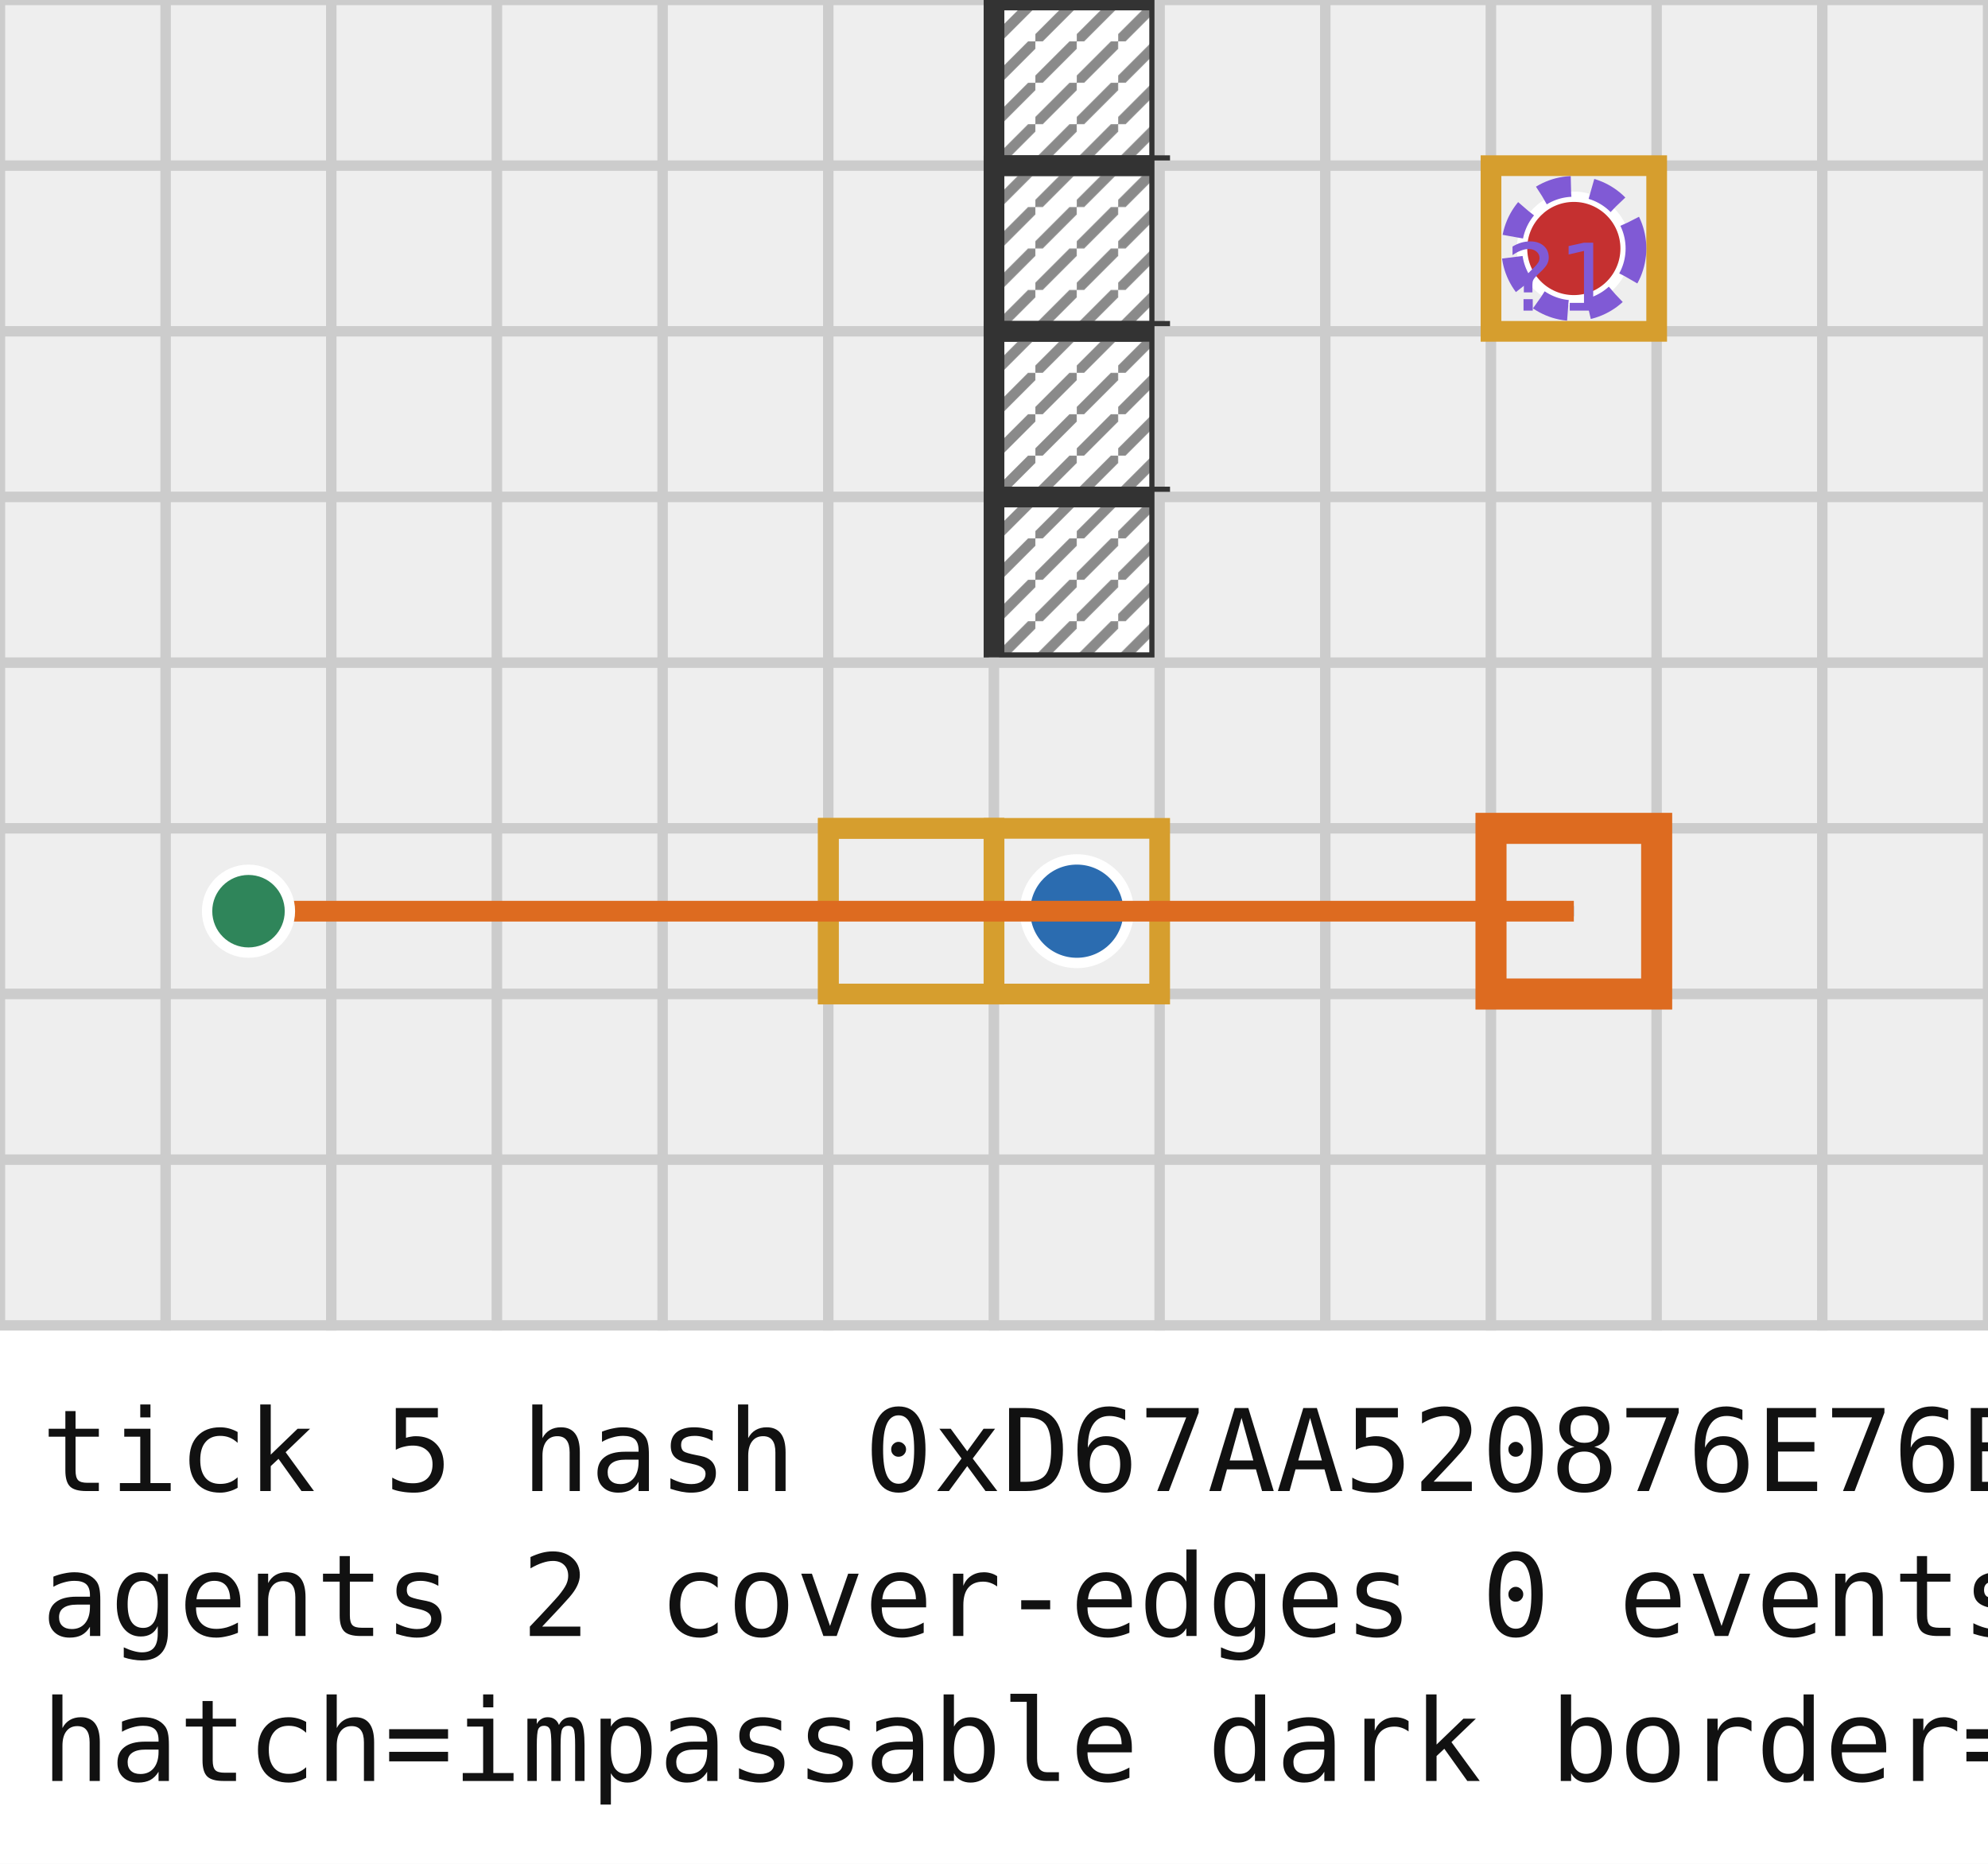
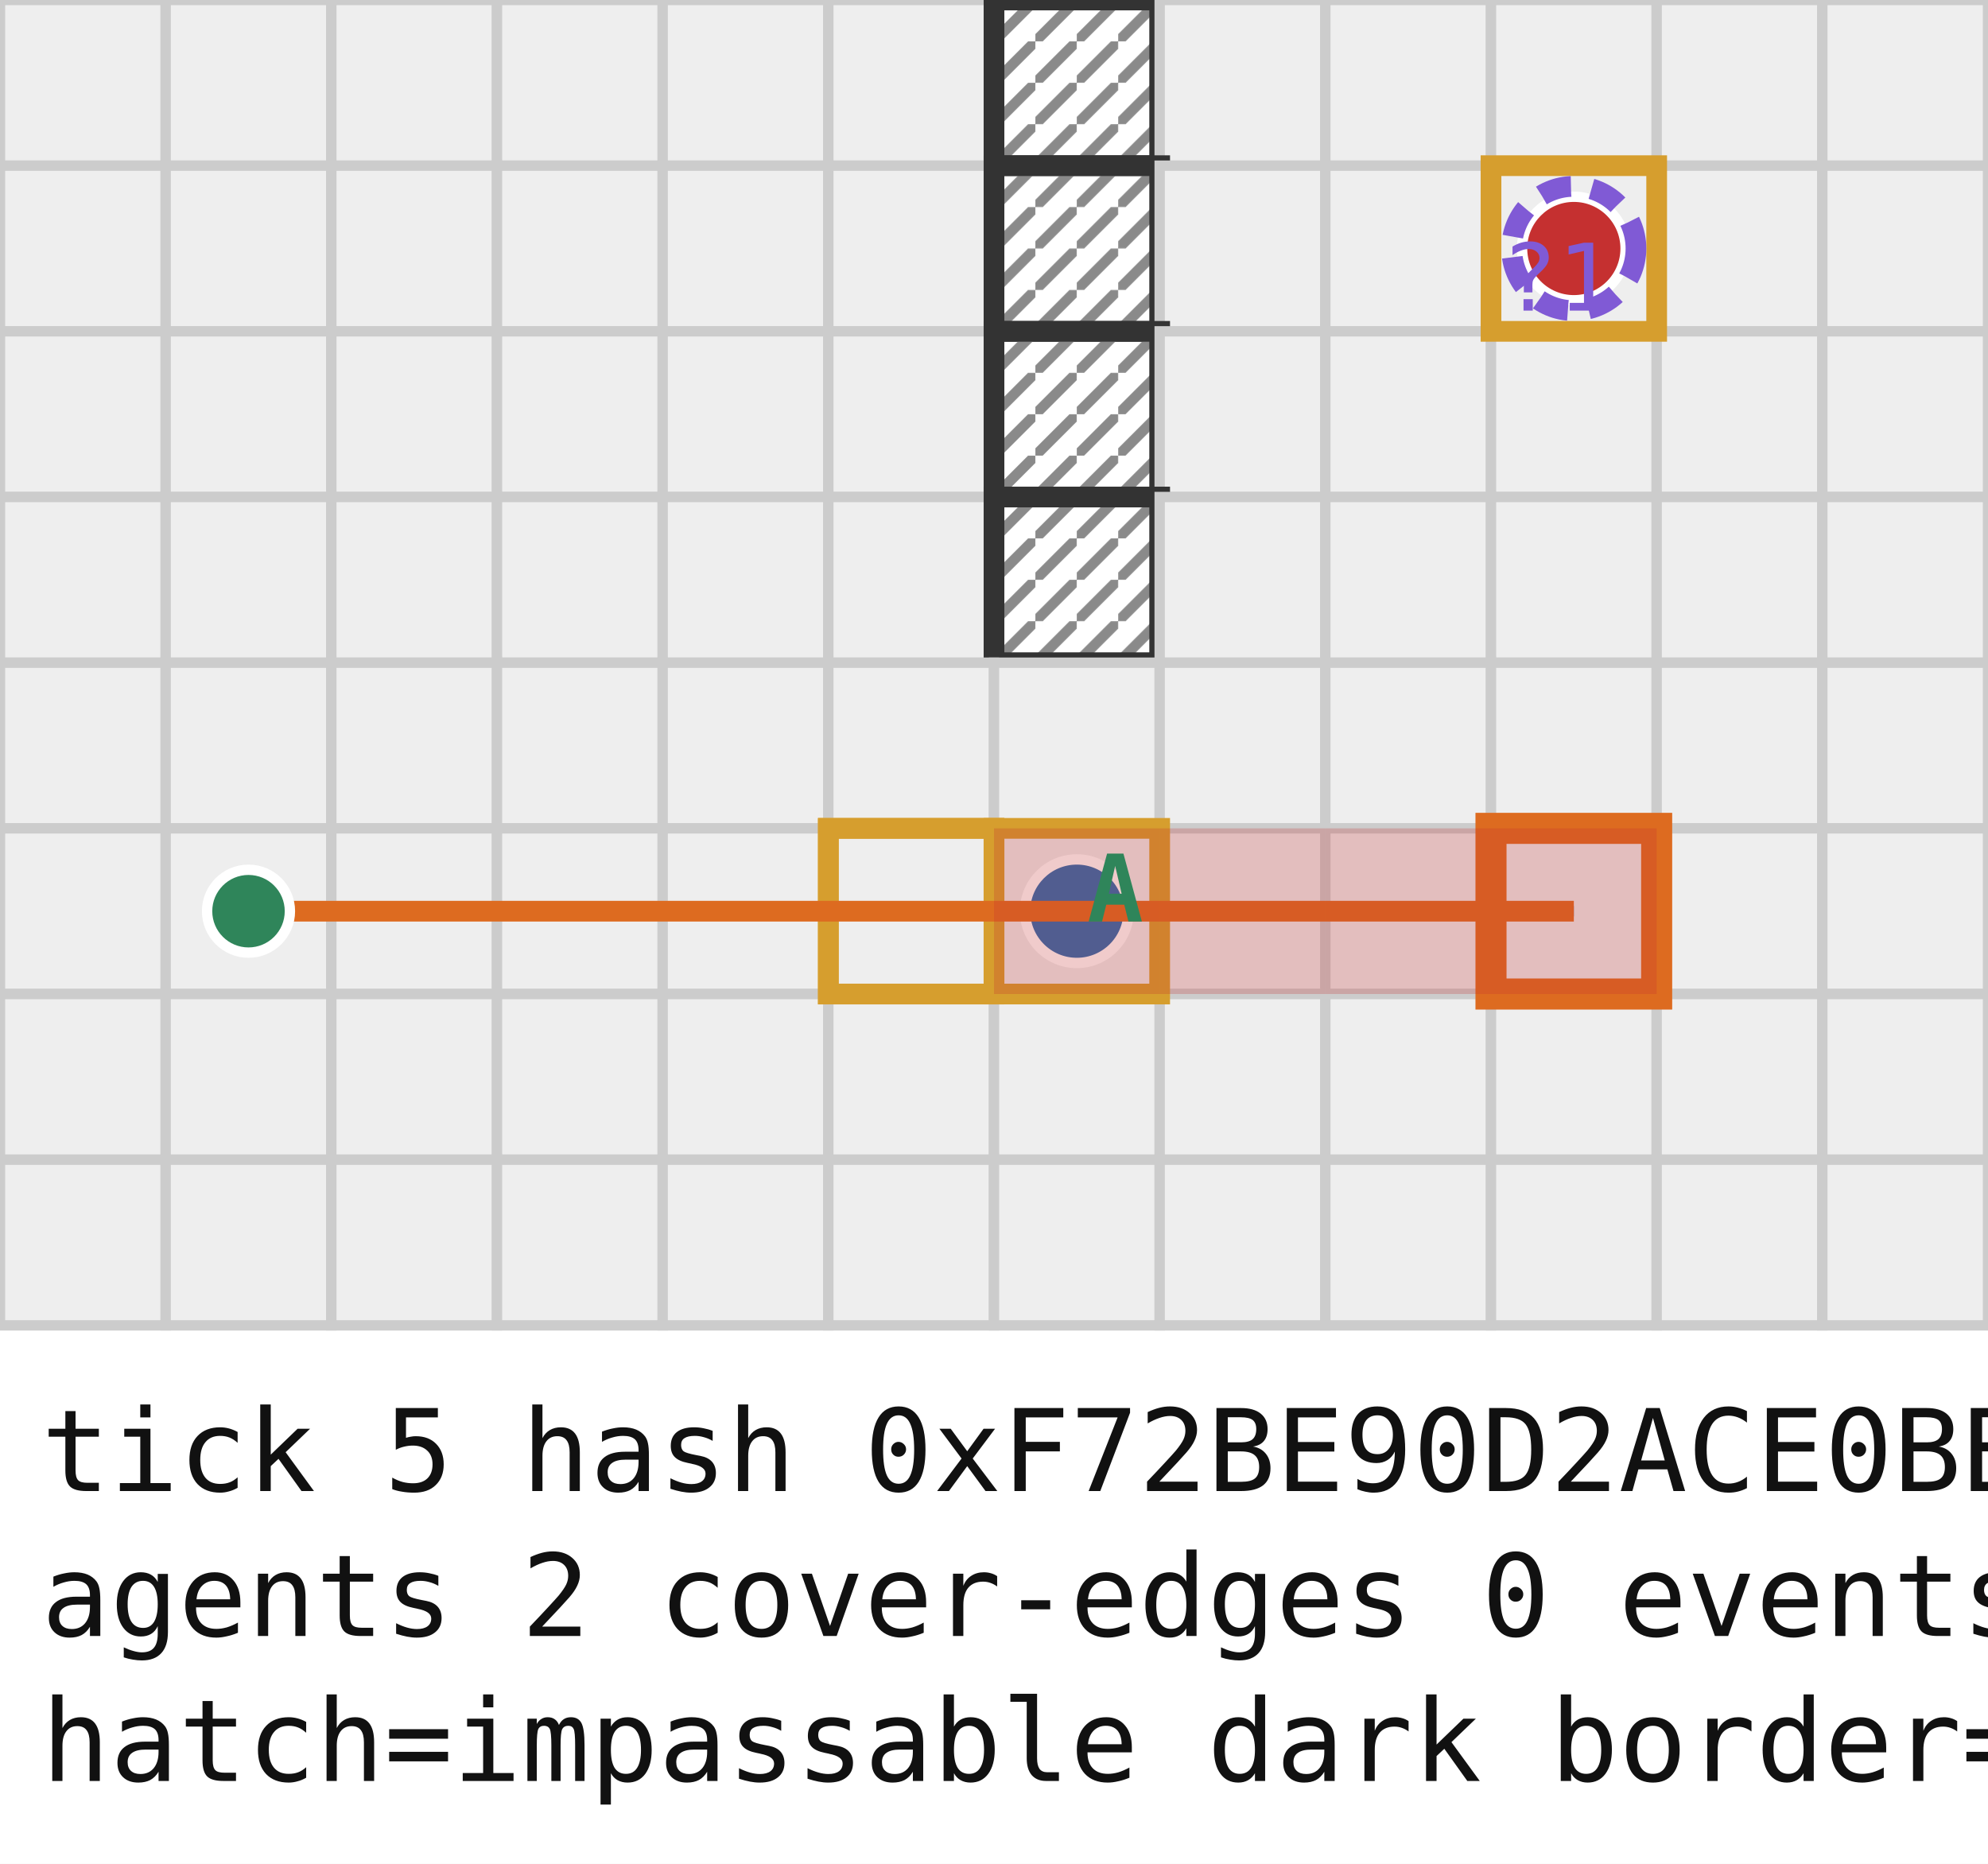
<svg xmlns="http://www.w3.org/2000/svg" width="192" height="180" viewBox="0 0 192 180">
  <defs>
    <pattern id="cw-hatch" width="4" height="4" patternUnits="userSpaceOnUse">
      <path d="M0,4 L4,0" stroke="#8a8a8a" stroke-width="1" />
    </pattern>
  </defs>
  <rect x="0" y="0" width="192" height="180" fill="#ffffff" />
  <rect x="0" y="0" width="16" height="16" fill="rgb(238,238,238)" stroke="#cccccc" stroke-width="1" />
  <rect x="16" y="0" width="16" height="16" fill="rgb(238,238,238)" stroke="#cccccc" stroke-width="1" />
  <rect x="32" y="0" width="16" height="16" fill="rgb(238,238,238)" stroke="#cccccc" stroke-width="1" />
  <rect x="48" y="0" width="16" height="16" fill="rgb(238,238,238)" stroke="#cccccc" stroke-width="1" />
  <rect x="64" y="0" width="16" height="16" fill="rgb(238,238,238)" stroke="#cccccc" stroke-width="1" />
  <rect x="80" y="0" width="16" height="16" fill="rgb(238,238,238)" stroke="#cccccc" stroke-width="1" />
  <rect x="96" y="0" width="16" height="16" fill="url(#cw-hatch)" stroke="#333333" stroke-width="2" />
  <rect x="112" y="0" width="16" height="16" fill="rgb(238,238,238)" stroke="#cccccc" stroke-width="1" />
  <rect x="128" y="0" width="16" height="16" fill="rgb(238,238,238)" stroke="#cccccc" stroke-width="1" />
  <rect x="144" y="0" width="16" height="16" fill="rgb(238,238,238)" stroke="#cccccc" stroke-width="1" />
  <rect x="160" y="0" width="16" height="16" fill="rgb(238,238,238)" stroke="#cccccc" stroke-width="1" />
  <rect x="176" y="0" width="16" height="16" fill="rgb(238,238,238)" stroke="#cccccc" stroke-width="1" />
  <rect x="0" y="16" width="16" height="16" fill="rgb(238,238,238)" stroke="#cccccc" stroke-width="1" />
  <rect x="16" y="16" width="16" height="16" fill="rgb(238,238,238)" stroke="#cccccc" stroke-width="1" />
  <rect x="32" y="16" width="16" height="16" fill="rgb(238,238,238)" stroke="#cccccc" stroke-width="1" />
  <rect x="48" y="16" width="16" height="16" fill="rgb(238,238,238)" stroke="#cccccc" stroke-width="1" />
  <rect x="64" y="16" width="16" height="16" fill="rgb(238,238,238)" stroke="#cccccc" stroke-width="1" />
  <rect x="80" y="16" width="16" height="16" fill="rgb(238,238,238)" stroke="#cccccc" stroke-width="1" />
  <rect x="96" y="16" width="16" height="16" fill="url(#cw-hatch)" stroke="#333333" stroke-width="2" />
  <rect x="112" y="16" width="16" height="16" fill="rgb(238,238,238)" stroke="#cccccc" stroke-width="1" />
  <rect x="128" y="16" width="16" height="16" fill="rgb(238,238,238)" stroke="#cccccc" stroke-width="1" />
  <rect x="144" y="16" width="16" height="16" fill="rgb(238,238,238)" stroke="#cccccc" stroke-width="1" />
  <rect x="160" y="16" width="16" height="16" fill="rgb(238,238,238)" stroke="#cccccc" stroke-width="1" />
  <rect x="176" y="16" width="16" height="16" fill="rgb(238,238,238)" stroke="#cccccc" stroke-width="1" />
  <rect x="0" y="32" width="16" height="16" fill="rgb(238,238,238)" stroke="#cccccc" stroke-width="1" />
  <rect x="16" y="32" width="16" height="16" fill="rgb(238,238,238)" stroke="#cccccc" stroke-width="1" />
  <rect x="32" y="32" width="16" height="16" fill="rgb(238,238,238)" stroke="#cccccc" stroke-width="1" />
  <rect x="48" y="32" width="16" height="16" fill="rgb(238,238,238)" stroke="#cccccc" stroke-width="1" />
  <rect x="64" y="32" width="16" height="16" fill="rgb(238,238,238)" stroke="#cccccc" stroke-width="1" />
  <rect x="80" y="32" width="16" height="16" fill="rgb(238,238,238)" stroke="#cccccc" stroke-width="1" />
  <rect x="96" y="32" width="16" height="16" fill="url(#cw-hatch)" stroke="#333333" stroke-width="2" />
  <rect x="112" y="32" width="16" height="16" fill="rgb(238,238,238)" stroke="#cccccc" stroke-width="1" />
  <rect x="128" y="32" width="16" height="16" fill="rgb(238,238,238)" stroke="#cccccc" stroke-width="1" />
  <rect x="144" y="32" width="16" height="16" fill="rgb(238,238,238)" stroke="#cccccc" stroke-width="1" />
  <rect x="160" y="32" width="16" height="16" fill="rgb(238,238,238)" stroke="#cccccc" stroke-width="1" />
  <rect x="176" y="32" width="16" height="16" fill="rgb(238,238,238)" stroke="#cccccc" stroke-width="1" />
  <rect x="0" y="48" width="16" height="16" fill="rgb(238,238,238)" stroke="#cccccc" stroke-width="1" />
  <rect x="16" y="48" width="16" height="16" fill="rgb(238,238,238)" stroke="#cccccc" stroke-width="1" />
  <rect x="32" y="48" width="16" height="16" fill="rgb(238,238,238)" stroke="#cccccc" stroke-width="1" />
  <rect x="48" y="48" width="16" height="16" fill="rgb(238,238,238)" stroke="#cccccc" stroke-width="1" />
  <rect x="64" y="48" width="16" height="16" fill="rgb(238,238,238)" stroke="#cccccc" stroke-width="1" />
  <rect x="80" y="48" width="16" height="16" fill="rgb(238,238,238)" stroke="#cccccc" stroke-width="1" />
  <rect x="96" y="48" width="16" height="16" fill="url(#cw-hatch)" stroke="#333333" stroke-width="2" />
  <rect x="112" y="48" width="16" height="16" fill="rgb(238,238,238)" stroke="#cccccc" stroke-width="1" />
  <rect x="128" y="48" width="16" height="16" fill="rgb(238,238,238)" stroke="#cccccc" stroke-width="1" />
  <rect x="144" y="48" width="16" height="16" fill="rgb(238,238,238)" stroke="#cccccc" stroke-width="1" />
  <rect x="160" y="48" width="16" height="16" fill="rgb(238,238,238)" stroke="#cccccc" stroke-width="1" />
  <rect x="176" y="48" width="16" height="16" fill="rgb(238,238,238)" stroke="#cccccc" stroke-width="1" />
  <rect x="0" y="64" width="16" height="16" fill="rgb(238,238,238)" stroke="#cccccc" stroke-width="1" />
  <rect x="16" y="64" width="16" height="16" fill="rgb(238,238,238)" stroke="#cccccc" stroke-width="1" />
  <rect x="32" y="64" width="16" height="16" fill="rgb(238,238,238)" stroke="#cccccc" stroke-width="1" />
  <rect x="48" y="64" width="16" height="16" fill="rgb(238,238,238)" stroke="#cccccc" stroke-width="1" />
  <rect x="64" y="64" width="16" height="16" fill="rgb(238,238,238)" stroke="#cccccc" stroke-width="1" />
  <rect x="80" y="64" width="16" height="16" fill="rgb(238,238,238)" stroke="#cccccc" stroke-width="1" />
  <rect x="96" y="64" width="16" height="16" fill="rgb(238,238,238)" stroke="#cccccc" stroke-width="1" />
  <rect x="112" y="64" width="16" height="16" fill="rgb(238,238,238)" stroke="#cccccc" stroke-width="1" />
  <rect x="128" y="64" width="16" height="16" fill="rgb(238,238,238)" stroke="#cccccc" stroke-width="1" />
  <rect x="144" y="64" width="16" height="16" fill="rgb(238,238,238)" stroke="#cccccc" stroke-width="1" />
  <rect x="160" y="64" width="16" height="16" fill="rgb(238,238,238)" stroke="#cccccc" stroke-width="1" />
  <rect x="176" y="64" width="16" height="16" fill="rgb(238,238,238)" stroke="#cccccc" stroke-width="1" />
  <rect x="0" y="80" width="16" height="16" fill="rgb(238,238,238)" stroke="#cccccc" stroke-width="1" />
  <rect x="16" y="80" width="16" height="16" fill="rgb(238,238,238)" stroke="#cccccc" stroke-width="1" />
  <rect x="32" y="80" width="16" height="16" fill="rgb(238,238,238)" stroke="#cccccc" stroke-width="1" />
  <rect x="48" y="80" width="16" height="16" fill="rgb(238,238,238)" stroke="#cccccc" stroke-width="1" />
  <rect x="64" y="80" width="16" height="16" fill="rgb(238,238,238)" stroke="#cccccc" stroke-width="1" />
  <rect x="80" y="80" width="16" height="16" fill="rgb(238,238,238)" stroke="#cccccc" stroke-width="1" />
  <rect x="96" y="80" width="16" height="16" fill="rgb(238,238,238)" stroke="#cccccc" stroke-width="1" />
  <rect x="112" y="80" width="16" height="16" fill="rgb(238,238,238)" stroke="#cccccc" stroke-width="1" />
  <rect x="128" y="80" width="16" height="16" fill="rgb(238,238,238)" stroke="#cccccc" stroke-width="1" />
  <rect x="144" y="80" width="16" height="16" fill="rgb(238,238,238)" stroke="#cccccc" stroke-width="1" />
  <rect x="160" y="80" width="16" height="16" fill="rgb(238,238,238)" stroke="#cccccc" stroke-width="1" />
  <rect x="176" y="80" width="16" height="16" fill="rgb(238,238,238)" stroke="#cccccc" stroke-width="1" />
  <rect x="0" y="96" width="16" height="16" fill="rgb(238,238,238)" stroke="#cccccc" stroke-width="1" />
  <rect x="16" y="96" width="16" height="16" fill="rgb(238,238,238)" stroke="#cccccc" stroke-width="1" />
  <rect x="32" y="96" width="16" height="16" fill="rgb(238,238,238)" stroke="#cccccc" stroke-width="1" />
  <rect x="48" y="96" width="16" height="16" fill="rgb(238,238,238)" stroke="#cccccc" stroke-width="1" />
  <rect x="64" y="96" width="16" height="16" fill="rgb(238,238,238)" stroke="#cccccc" stroke-width="1" />
  <rect x="80" y="96" width="16" height="16" fill="rgb(238,238,238)" stroke="#cccccc" stroke-width="1" />
  <rect x="96" y="96" width="16" height="16" fill="rgb(238,238,238)" stroke="#cccccc" stroke-width="1" />
  <rect x="112" y="96" width="16" height="16" fill="rgb(238,238,238)" stroke="#cccccc" stroke-width="1" />
  <rect x="128" y="96" width="16" height="16" fill="rgb(238,238,238)" stroke="#cccccc" stroke-width="1" />
  <rect x="144" y="96" width="16" height="16" fill="rgb(238,238,238)" stroke="#cccccc" stroke-width="1" />
  <rect x="160" y="96" width="16" height="16" fill="rgb(238,238,238)" stroke="#cccccc" stroke-width="1" />
  <rect x="176" y="96" width="16" height="16" fill="rgb(238,238,238)" stroke="#cccccc" stroke-width="1" />
  <rect x="0" y="112" width="16" height="16" fill="rgb(238,238,238)" stroke="#cccccc" stroke-width="1" />
  <rect x="16" y="112" width="16" height="16" fill="rgb(238,238,238)" stroke="#cccccc" stroke-width="1" />
  <rect x="32" y="112" width="16" height="16" fill="rgb(238,238,238)" stroke="#cccccc" stroke-width="1" />
  <rect x="48" y="112" width="16" height="16" fill="rgb(238,238,238)" stroke="#cccccc" stroke-width="1" />
  <rect x="64" y="112" width="16" height="16" fill="rgb(238,238,238)" stroke="#cccccc" stroke-width="1" />
  <rect x="80" y="112" width="16" height="16" fill="rgb(238,238,238)" stroke="#cccccc" stroke-width="1" />
  <rect x="96" y="112" width="16" height="16" fill="rgb(238,238,238)" stroke="#cccccc" stroke-width="1" />
  <rect x="112" y="112" width="16" height="16" fill="rgb(238,238,238)" stroke="#cccccc" stroke-width="1" />
  <rect x="128" y="112" width="16" height="16" fill="rgb(238,238,238)" stroke="#cccccc" stroke-width="1" />
  <rect x="144" y="112" width="16" height="16" fill="rgb(238,238,238)" stroke="#cccccc" stroke-width="1" />
  <rect x="160" y="112" width="16" height="16" fill="rgb(238,238,238)" stroke="#cccccc" stroke-width="1" />
  <rect x="176" y="112" width="16" height="16" fill="rgb(238,238,238)" stroke="#cccccc" stroke-width="1" />
  <rect x="144" y="16" width="16" height="16" fill="none" stroke="#d69e2e" stroke-width="2" />
  <rect x="80" y="80" width="16" height="16" fill="none" stroke="#d69e2e" stroke-width="2" />
  <rect x="80" y="80" width="16" height="16" fill="none" stroke="#d69e2e" stroke-width="2" />
  <rect x="96" y="80" width="16" height="16" fill="none" stroke="#d69e2e" stroke-width="2" />
  <line x1="104" y1="88" x2="152" y2="88" stroke="#2b6cb0" stroke-width="1" stroke-dasharray="3,2" />
  <circle cx="104" cy="88" r="5" fill="#2b6cb0" stroke="#ffffff" stroke-width="1" />
  <circle cx="152" cy="24" r="5" fill="#c53030" stroke="#ffffff" stroke-width="1" />
  <polyline points="24,88 40,88 56,88 72,88 88,88 104,88 120,88 136,88 152,88" fill="none" stroke="#dd6b20" stroke-width="2" />
  <circle cx="24" cy="88" r="4" fill="#2f855a" stroke="#ffffff" stroke-width="1" />
  <rect x="144" y="80" width="16" height="16" fill="none" stroke="#dd6b20" stroke-width="3" />
  <circle cx="152" cy="24" r="6" fill="none" stroke="#805ad5" stroke-width="2" stroke-dasharray="3,2" />
  <text x="145" y="30" font-family="monospace" font-size="9" fill="#805ad5">?1</text>
-   <text x="4" y="144" font-family="monospace" font-size="11" fill="#111111">tick 5  hash 0xD67AA520876E76BB  draws 0</text>
+   <rect x="96" y="80" width="16" height="16" fill="#c53030" fill-opacity="0.25" />
+   <rect x="112" y="80" width="16" height="16" fill="#c53030" fill-opacity="0.25" />
+   <rect x="128" y="80" width="16" height="16" fill="#c53030" fill-opacity="0.25" />
+   <rect x="144" y="80" width="16" height="16" fill="#c53030" fill-opacity="0.25" />
+   <text x="105" y="89" font-family="monospace" font-size="9" font-weight="bold" fill="#2f855a">A</text>
+   <text x="4" y="144" font-family="monospace" font-size="11" fill="#111111">tick 5  hash 0xF72BE90D2ACE0BBF  draws 0</text>
  <text x="4" y="158" font-family="monospace" font-size="11" fill="#111111">agents 2  cover-edges 0  events 3</text>
  <text x="4" y="172" font-family="monospace" font-size="11" fill="#111111">hatch=impassable  dark border=opaque  darker fill=higher elevation  triangle=cover  circle=agent</text>
</svg>
